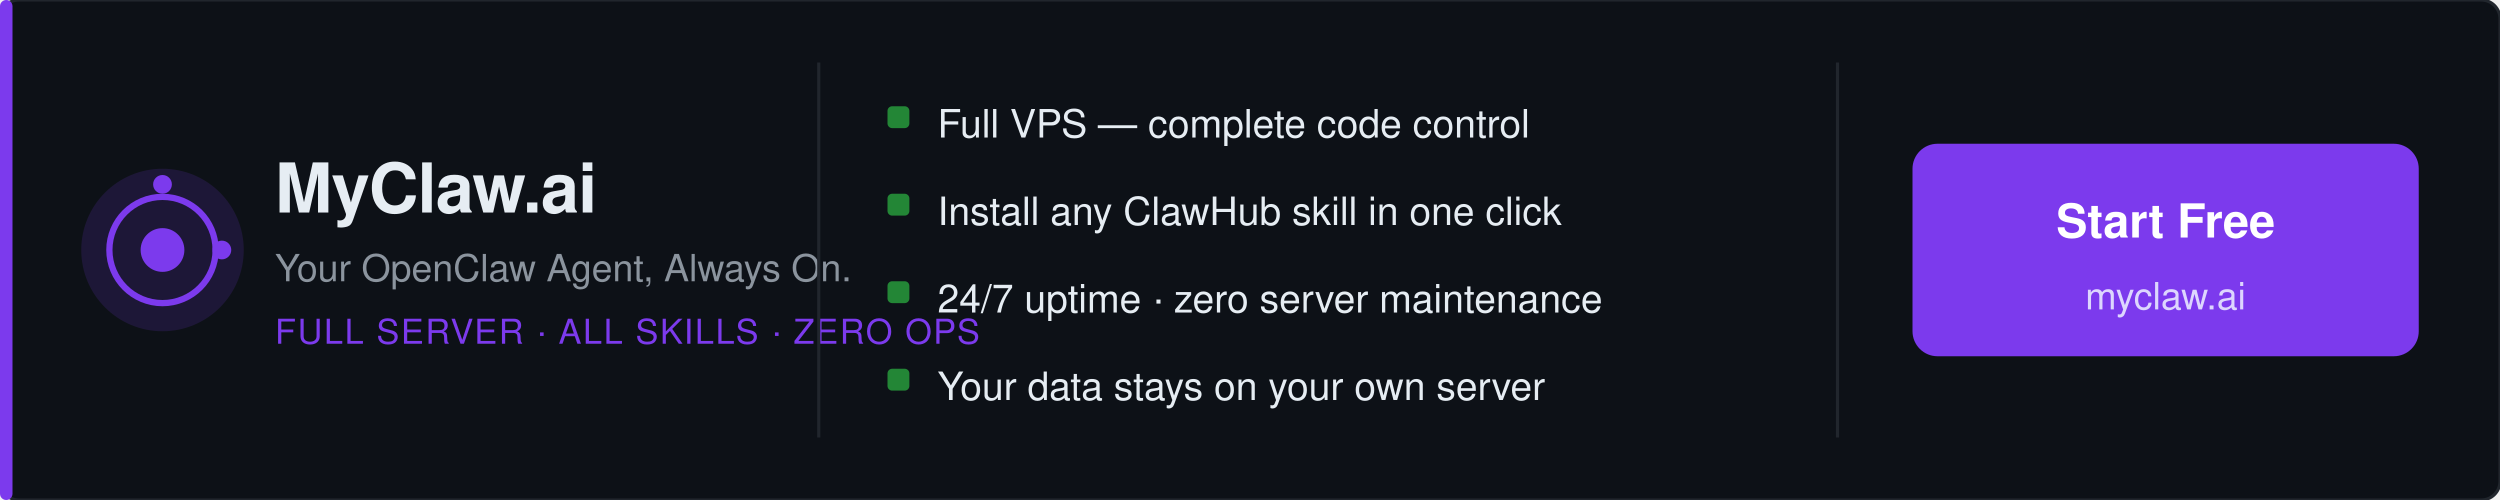
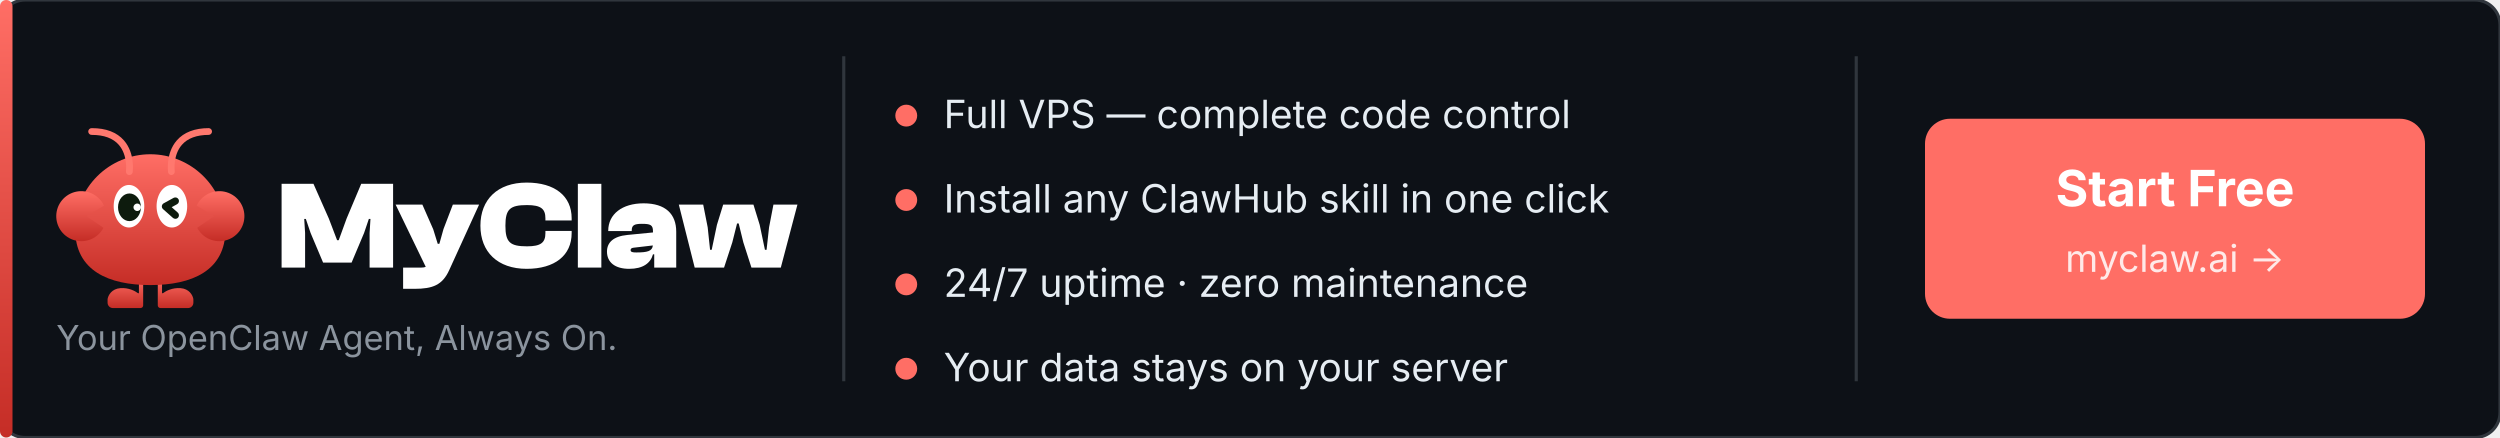
- <svg xmlns="http://www.w3.org/2000/svg" width="800" height="160" viewBox="0 0 800 160">
-   <rect width="800" height="160" fill="#0D1117" rx="6" />
-   <rect width="800" height="160" fill="none" stroke="#21262D" stroke-width="1" rx="6" />
-   <rect x="0" y="0" width="4" height="160" fill="#7C3AED" rx="2" />
-   <circle cx="52" cy="80" r="26" fill="#7C3AED" opacity="0.15" />
-   <circle cx="52" cy="80" r="17" fill="none" stroke="#7C3AED" stroke-width="2" />
-   <circle cx="52" cy="80" r="7" fill="#7C3AED" />
-   <circle cx="52" cy="59" r="3" fill="#7C3AED" />
-   <circle cx="71" cy="80" r="3" fill="#7C3AED" />
-   <text x="88" y="68" font-family="-apple-system,BlinkMacSystemFont,'Segoe UI',Helvetica,Arial,sans-serif" font-size="22" font-weight="700" fill="#E6EDF3" letter-spacing="-0.3">MyClaw.ai</text>
-   <text x="88" y="90" font-family="-apple-system,BlinkMacSystemFont,'Segoe UI',Helvetica,Arial,sans-serif" font-size="12" fill="#8B949E">Your OpenClaw Agent, Always On.</text>
-   <text x="88" y="110" font-family="-apple-system,BlinkMacSystemFont,'Segoe UI',Helvetica,Arial,sans-serif" font-size="11" fill="#7C3AED" letter-spacing="0.5">FULL SERVER  ·  ALL SKILLS  ·  ZERO OPS</text>
-   <line x1="262" y1="20" x2="262" y2="140" stroke="#21262D" stroke-width="1" />
-   <rect x="284" y="34" width="7" height="7" fill="#238636" rx="1.5" />
-   <text x="300" y="44" font-family="-apple-system,BlinkMacSystemFont,'Segoe UI',Helvetica,Arial,sans-serif" font-size="12.5" fill="#E6EDF3">Full VPS — complete code control</text>
-   <rect x="284" y="62" width="7" height="7" fill="#238636" rx="1.5" />
-   <text x="300" y="72" font-family="-apple-system,BlinkMacSystemFont,'Segoe UI',Helvetica,Arial,sans-serif" font-size="12.5" fill="#E6EDF3">Install any ClawHub skill in one click</text>
-   <rect x="284" y="90" width="7" height="7" fill="#238636" rx="1.5" />
-   <text x="300" y="100" font-family="-apple-system,BlinkMacSystemFont,'Segoe UI',Helvetica,Arial,sans-serif" font-size="12.5" fill="#E6EDF3">24/7 uptime · zero server maintenance</text>
-   <rect x="284" y="118" width="7" height="7" fill="#238636" rx="1.5" />
-   <text x="300" y="128" font-family="-apple-system,BlinkMacSystemFont,'Segoe UI',Helvetica,Arial,sans-serif" font-size="12.5" fill="#E6EDF3">Your data stays on your own server</text>
-   <line x1="588" y1="20" x2="588" y2="140" stroke="#21262D" stroke-width="1" />
-   <rect x="612" y="46" width="162" height="68" rx="8" fill="#7C3AED" />
-   <text x="693" y="76" font-family="-apple-system,BlinkMacSystemFont,'Segoe UI',Helvetica,Arial,sans-serif" font-size="15" font-weight="700" fill="#FFFFFF" text-anchor="middle">Start Free</text>
-   <text x="693" y="99" font-family="-apple-system,BlinkMacSystemFont,'Segoe UI',Helvetica,Arial,sans-serif" font-size="12" fill="#DDD6FE" text-anchor="middle">myclaw.ai</text>
+ <svg xmlns="http://www.w3.org/2000/svg" width="800" height="140" viewBox="0 0 800 140">
+   <defs>
+     <linearGradient id="g1" x1="0%" y1="0%" x2="0%" y2="100%">
+       <stop offset="0%" stop-color="#FF6E65" />
+       <stop offset="100%" stop-color="#C52D26" />
+     </linearGradient>
+     <linearGradient id="g2" x1="0%" y1="0%" x2="0%" y2="100%">
+       <stop offset="0%" stop-color="#FF6E65" />
+       <stop offset="100%" stop-color="#C52D26" />
+     </linearGradient>
+     <linearGradient id="g3" x1="0%" y1="0%" x2="0%" y2="100%">
+       <stop offset="0%" stop-color="#FF6E65" />
+       <stop offset="100%" stop-color="#C52D26" />
+     </linearGradient>
+     <clipPath id="logoClip">
+       <rect x="14" y="10" width="200" height="120" />
+     </clipPath>
+   </defs>
+   <rect width="800" height="140" fill="#0D1117" rx="8" />
+   <rect width="800" height="140" fill="none" stroke="#30363D" stroke-width="1" rx="8" />
+   <rect x="0" y="0" width="4" height="140" fill="url(#g1)" rx="2" />
+   <g transform="translate(18, 41) scale(0.085)">
+     <path d="M311.215 619.789V558.925H327.215V667.425C327.215 672.948 322.738 677.425 317.215 677.425H213.215C202.169 677.425 193.215 668.471 193.215 657.425V645.347C193.215 644.4 193.272 643.457 193.447 642.527C195.936 629.279 208.521 604.741 241.715 602.425C272.339 600.289 296.517 612.787 307.688 621.436C309.075 622.51 311.215 621.543 311.215 619.789Z" fill="url(#g1)" />
+     <path d="M398.215 619.789V558.925H382.215V667.425C382.215 672.948 386.692 677.425 392.215 677.425H496.215C507.261 677.425 516.215 668.471 516.215 657.425V645.347C516.215 644.4 516.158 643.457 515.983 642.527C513.494 629.279 500.909 604.741 467.715 602.425C437.091 600.289 412.913 612.787 401.742 621.436C400.355 622.51 398.215 621.543 398.215 619.789Z" fill="url(#g2)" />
+     <path d="M637.123 381.135C637.123 537.296 510.46 590.875 354.214 590.875C197.969 590.875 71.307 537.296 71.307 381.135C71.307 306.144 101.113 234.224 154.169 181.197C207.224 128.17 279.183 98.38 354.214 98.38C429.246 98.38 501.205 128.17 554.261 181.197C607.317 234.224 637.123 306.144 637.123 381.135Z" fill="url(#g3)" />
+     <path d="M113.728 331.458L179.725 291.913C170.78 272.617 155.565 256.915 136.554 247.363C117.544 237.81 95.858 234.968 75.027 239.301C54.196 243.635 35.446 254.887 21.827 271.227C8.209 287.567 0.525 308.032 0.026 329.292C-0.473 350.553 6.242 371.357 19.079 388.318C31.915 405.278 50.116 417.397 70.721 422.702C91.326 428.007 113.122 426.187 132.559 417.536C151.997 408.885 167.932 393.913 177.772 375.057L113.728 331.458Z" fill="url(#g1)" />
+     <path d="M594.627 331.458L528.631 291.913C537.576 272.617 552.791 256.915 571.801 247.363C590.811 237.81 612.497 234.968 633.328 239.301C654.16 243.635 672.91 254.887 686.528 271.227C700.146 287.567 707.83 308.032 708.33 329.292C708.829 350.553 702.113 371.357 689.277 388.318C676.441 405.278 658.239 417.397 637.634 422.702C617.029 428.007 595.235 426.187 575.797 417.536C556.36 408.885 540.424 393.913 530.583 375.057L594.627 331.458Z" fill="url(#g2)" />
+     <path d="M275.155 176.573C274.556 176.646 273.951 176.646 273.353 176.573C271.701 176.343 270.11 175.79 268.672 174.945C267.234 174.1 265.977 172.978 264.973 171.647C263.969 170.316 263.237 168.8 262.82 167.186C262.403 165.572 262.307 163.892 262.54 162.241C262.54 161.641 270.049 102.659 235.586 63.037C213.888 38.198 179.725 25.516 134.151 25.516C132.397 25.651 130.635 25.422 128.974 24.844C127.313 24.266 125.79 23.35 124.5 22.156C123.209 20.962 122.18 19.513 121.476 17.902C120.772 16.291 120.408 14.554 120.408 12.796C120.408 11.039 120.772 9.299 121.476 7.688C122.18 6.078 123.209 4.63 124.5 3.436C125.79 2.242 127.313 1.327 128.974 0.748C130.635 0.17 132.397 -0.059 134.151 0.076C187.534 0.076 228.153 15.609 254.957 46.376C297.153 94.928 288.143 162.841 287.768 165.693C287.333 168.723 285.817 171.492 283.499 173.492C281.18 175.492 278.217 176.586 275.155 176.573Z" fill="#FF786E" />
+     <path d="M433.502 176.573C430.432 176.567 427.468 175.457 425.151 173.445C422.835 171.433 421.321 168.654 420.887 165.617C420.887 162.765 411.502 94.852 453.773 46.3C480.502 15.533 521.348 0 574.581 0C577.787 0.246 580.782 1.694 582.967 4.053C585.152 6.411 586.366 9.506 586.366 12.72C586.366 15.934 585.152 19.029 582.967 21.387C580.782 23.746 577.787 25.194 574.581 25.44C528.856 25.44 494.693 38.047 472.995 62.961C438.307 102.808 446.041 161.415 446.116 162.015C446.349 163.666 446.254 165.346 445.836 166.96C445.419 168.574 444.687 170.089 443.683 171.421C442.679 172.752 441.422 173.873 439.984 174.718C438.546 175.564 436.956 176.117 435.303 176.347C434.714 176.495 434.109 176.571 433.502 176.573Z" fill="#FF786E" />
+     <path d="M273.827 374.13C305.645 374.13 331.439 338.267 331.439 294.028C331.439 249.788 305.645 213.925 273.827 213.925C242.009 213.925 216.215 249.788 216.215 294.028C216.215 338.267 242.009 374.13 273.827 374.13Z" fill="white" />
+     <path d="M435.317 374.13C467.136 374.13 492.929 338.267 492.929 294.028C492.929 249.788 467.136 213.925 435.317 213.925C403.499 213.925 377.705 249.788 377.705 294.028C377.705 338.267 403.499 374.13 435.317 374.13Z" fill="white" />
+     <path d="M275.665 350.091C299.452 350.091 318.734 326.779 318.734 298.021C318.734 269.263 299.452 245.95 275.665 245.95C251.879 245.95 232.596 269.263 232.596 298.021C232.596 326.779 251.879 350.091 275.665 350.091Z" fill="#0D1B0D" />
+     <path d="M304.831 312.077C312.598 312.077 318.894 305.784 318.894 298.021C318.894 290.258 312.598 283.965 304.831 283.965C297.064 283.965 290.768 290.258 290.768 298.021C290.768 305.784 297.064 312.077 304.831 312.077Z" fill="white" />
+     <path d="M448.422 341.468C445.097 341.446 441.891 340.225 439.392 338.032L402.076 304.97C400.437 303.529 399.172 301.714 398.389 299.678C397.605 297.642 397.328 295.446 397.579 293.279C397.83 291.112 398.604 289.039 399.832 287.237C401.061 285.434 402.708 283.955 404.633 282.928L441.87 262.482C445.049 260.756 448.783 260.362 452.252 261.388C455.721 262.414 458.64 264.776 460.368 267.953C462.095 271.13 462.488 274.863 461.462 278.33C460.435 281.797 458.073 284.715 454.894 286.441L434.518 297.623L457.371 317.909C458.709 319.088 459.802 320.518 460.587 322.12C461.372 323.722 461.832 325.462 461.944 327.242C462.055 329.022 461.815 330.808 461.236 332.495C460.657 334.182 459.751 335.738 458.57 337.075C457.269 338.462 455.697 339.568 453.951 340.323C452.206 341.079 450.324 341.468 448.422 341.468Z" fill="#0D1B0D" />
+     <path d="M936.823 525H848.355V209.706H968.351L1026.23 340.529L1057.29 421.941H1063.41L1093.05 340.529L1148.11 209.706H1268.11V525H1179.64V394.647L1182.93 341.941H1176.81L1158.93 394.647L1111.88 506.176H1004.59L957.528 394.647L939.646 341.941H933.529L936.823 394.647V525Z" fill="white" />
+     <path d="M1348.64 605H1305.82V525H1374.53C1381.58 525 1387.23 524.059 1391 522.176L1277.59 287.824H1378.29L1419.23 381L1436.17 435.588H1442.29L1457.82 380.059L1493.11 287.824H1591.93L1479.46 534.412C1454.05 590.412 1417.82 605 1348.64 605Z" fill="white" />
+     <path d="M1770.95 529.706C1661.31 529.706 1596.84 465.706 1596.84 367.353C1596.84 269 1661.31 205 1770.95 205C1876.83 205 1940.36 255.353 1940.36 339.588V347.588H1841.54V339.588C1841.54 303.824 1824.6 289.706 1772.36 289.706C1708.37 289.706 1690.96 304.765 1690.96 367.353C1690.96 429.941 1708.37 445 1772.36 445C1824.6 445 1841.54 430.882 1841.54 395.118V387.118H1940.36V395.118C1940.36 479.353 1876.83 529.706 1770.95 529.706Z" fill="white" />
+     <path d="M2052.13 525H1963.67V209.706H2052.13V525Z" fill="white" />
+     <path d="M2157.09 529.706C2103.45 529.706 2073.33 505.235 2073.33 464.765C2073.33 431.353 2096.39 407.353 2150.04 402.176L2246.5 392.765V388.059C2246.5 364.059 2236.15 360.294 2204.62 360.294C2175.45 360.294 2166.51 365.941 2166.51 385.706V387.588H2078.04V386.647C2078.04 323.588 2130.74 283.118 2211.21 283.118C2294.03 283.118 2334.03 323.588 2334.03 389.941V525H2251.21V475.118H2246.5C2237.56 508.529 2208.39 529.706 2157.09 529.706ZM2162.27 459.118C2162.27 466.647 2169.8 468.059 2183.45 468.059C2226.27 468.059 2243.68 462.882 2246.03 441.706L2173.56 450.176C2165.56 451.118 2162.27 453.941 2162.27 459.118Z" fill="white" />
+     <path d="M2514.13 525H2403.55L2343.78 287.824H2435.54L2452.48 373.471L2461.43 458.176H2467.54L2487.31 364.059L2510.84 287.824H2624.71L2648.24 364.059L2668.01 458.176H2674.12L2683.54 373.471L2700.01 287.824H2790.36L2727.77 525H2617.18L2586.6 429.941L2569.19 358.882H2563.07L2545.19 429.941L2514.13 525Z" fill="white" />
+   </g>
+   <text x="18" y="112" font-family="-apple-system,BlinkMacSystemFont,'Segoe UI',sans-serif" font-size="11" fill="#8B949E">Your OpenClaw Agent, Always On.</text>
+   <line x1="270" y1="18" x2="270" y2="122" stroke="#30363D" stroke-width="1" />
+   <circle cx="290" cy="37" r="3.5" fill="#FF6E65" />
+   <text x="302" y="41" font-family="-apple-system,BlinkMacSystemFont,'Segoe UI',sans-serif" font-size="12.5" fill="#E6EDF3">Full VPS — complete code control</text>
+   <circle cx="290" cy="64" r="3.5" fill="#FF6E65" />
+   <text x="302" y="68" font-family="-apple-system,BlinkMacSystemFont,'Segoe UI',sans-serif" font-size="12.5" fill="#E6EDF3">Install any ClawHub skill in one click</text>
+   <circle cx="290" cy="91" r="3.5" fill="#FF6E65" />
+   <text x="302" y="95" font-family="-apple-system,BlinkMacSystemFont,'Segoe UI',sans-serif" font-size="12.5" fill="#E6EDF3">24/7 uptime · zero maintenance</text>
+   <circle cx="290" cy="118" r="3.5" fill="#FF6E65" />
+   <text x="302" y="122" font-family="-apple-system,BlinkMacSystemFont,'Segoe UI',sans-serif" font-size="12.5" fill="#E6EDF3">Your data stays on your server</text>
+   <line x1="594" y1="18" x2="594" y2="122" stroke="#30363D" stroke-width="1" />
+   <rect x="616" y="38" width="160" height="64" rx="8" fill="#FF6E65" />
+   <text x="696" y="66" font-family="-apple-system,BlinkMacSystemFont,'Segoe UI',sans-serif" font-size="16" font-weight="700" fill="#FFFFFF" text-anchor="middle">Start Free</text>
+   <text x="696" y="87" font-family="-apple-system,BlinkMacSystemFont,'Segoe UI',sans-serif" font-size="12" fill="rgba(255,255,255,0.85)" text-anchor="middle">myclaw.ai →</text>
</svg>
